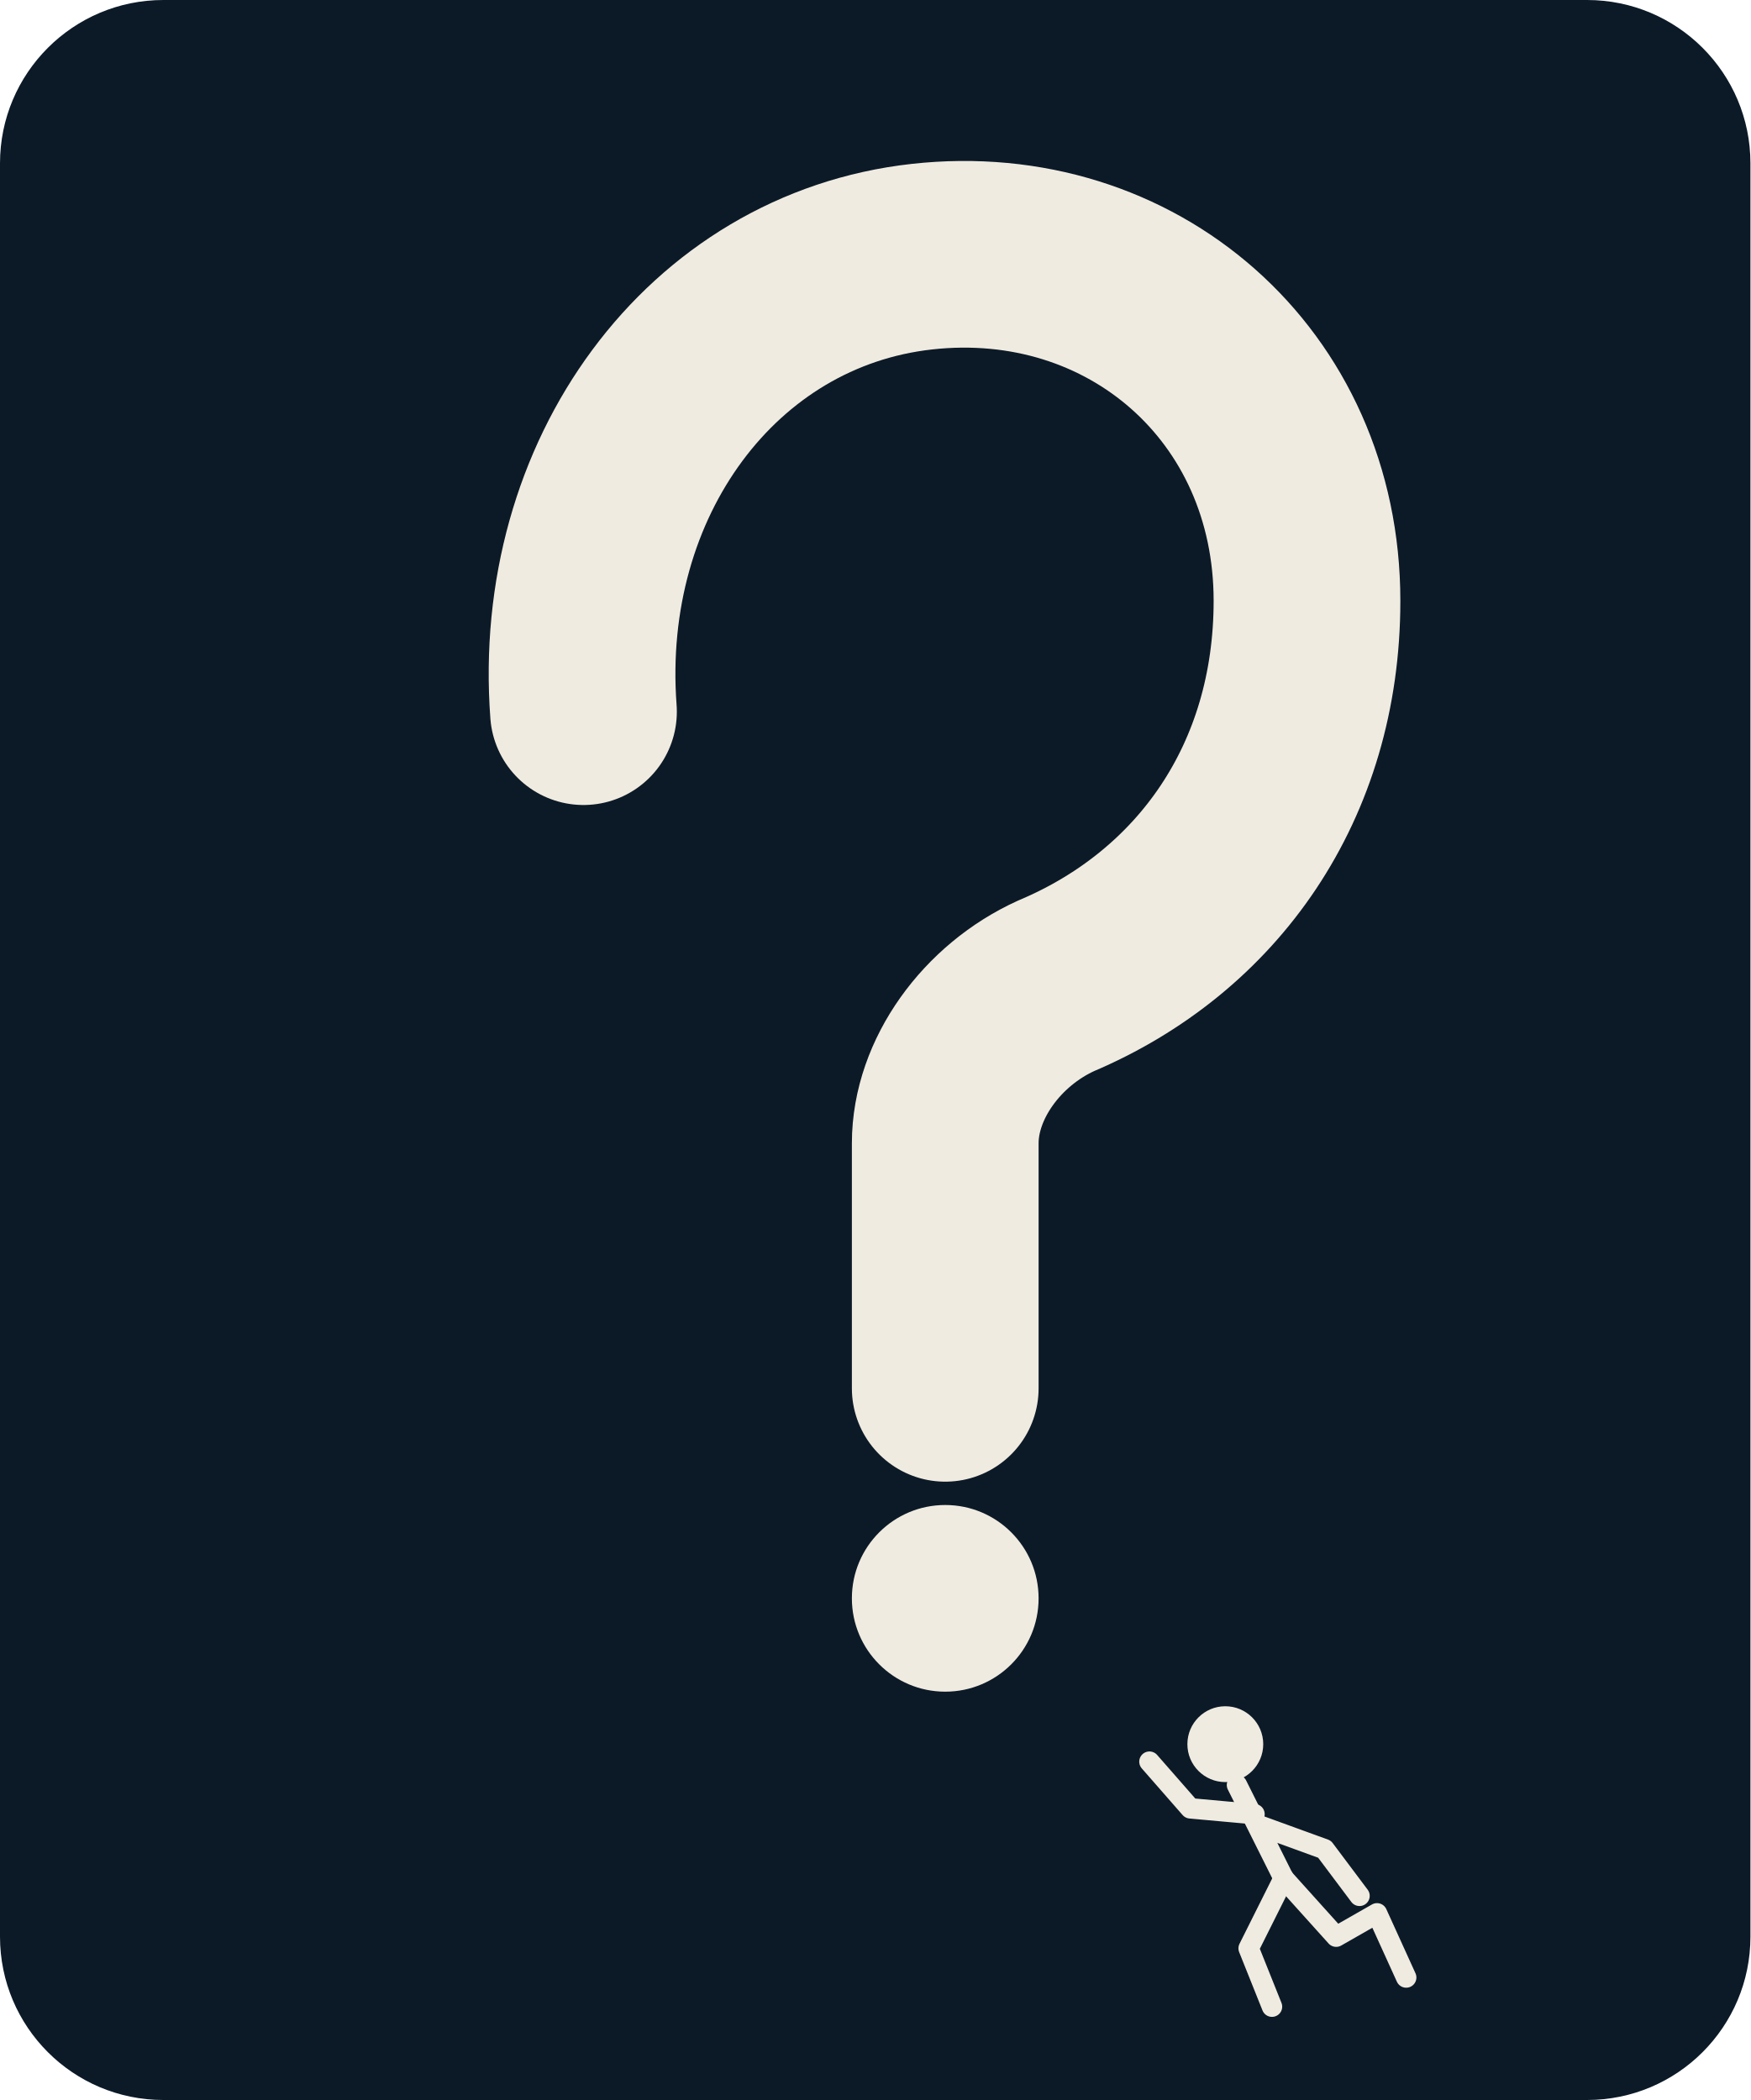
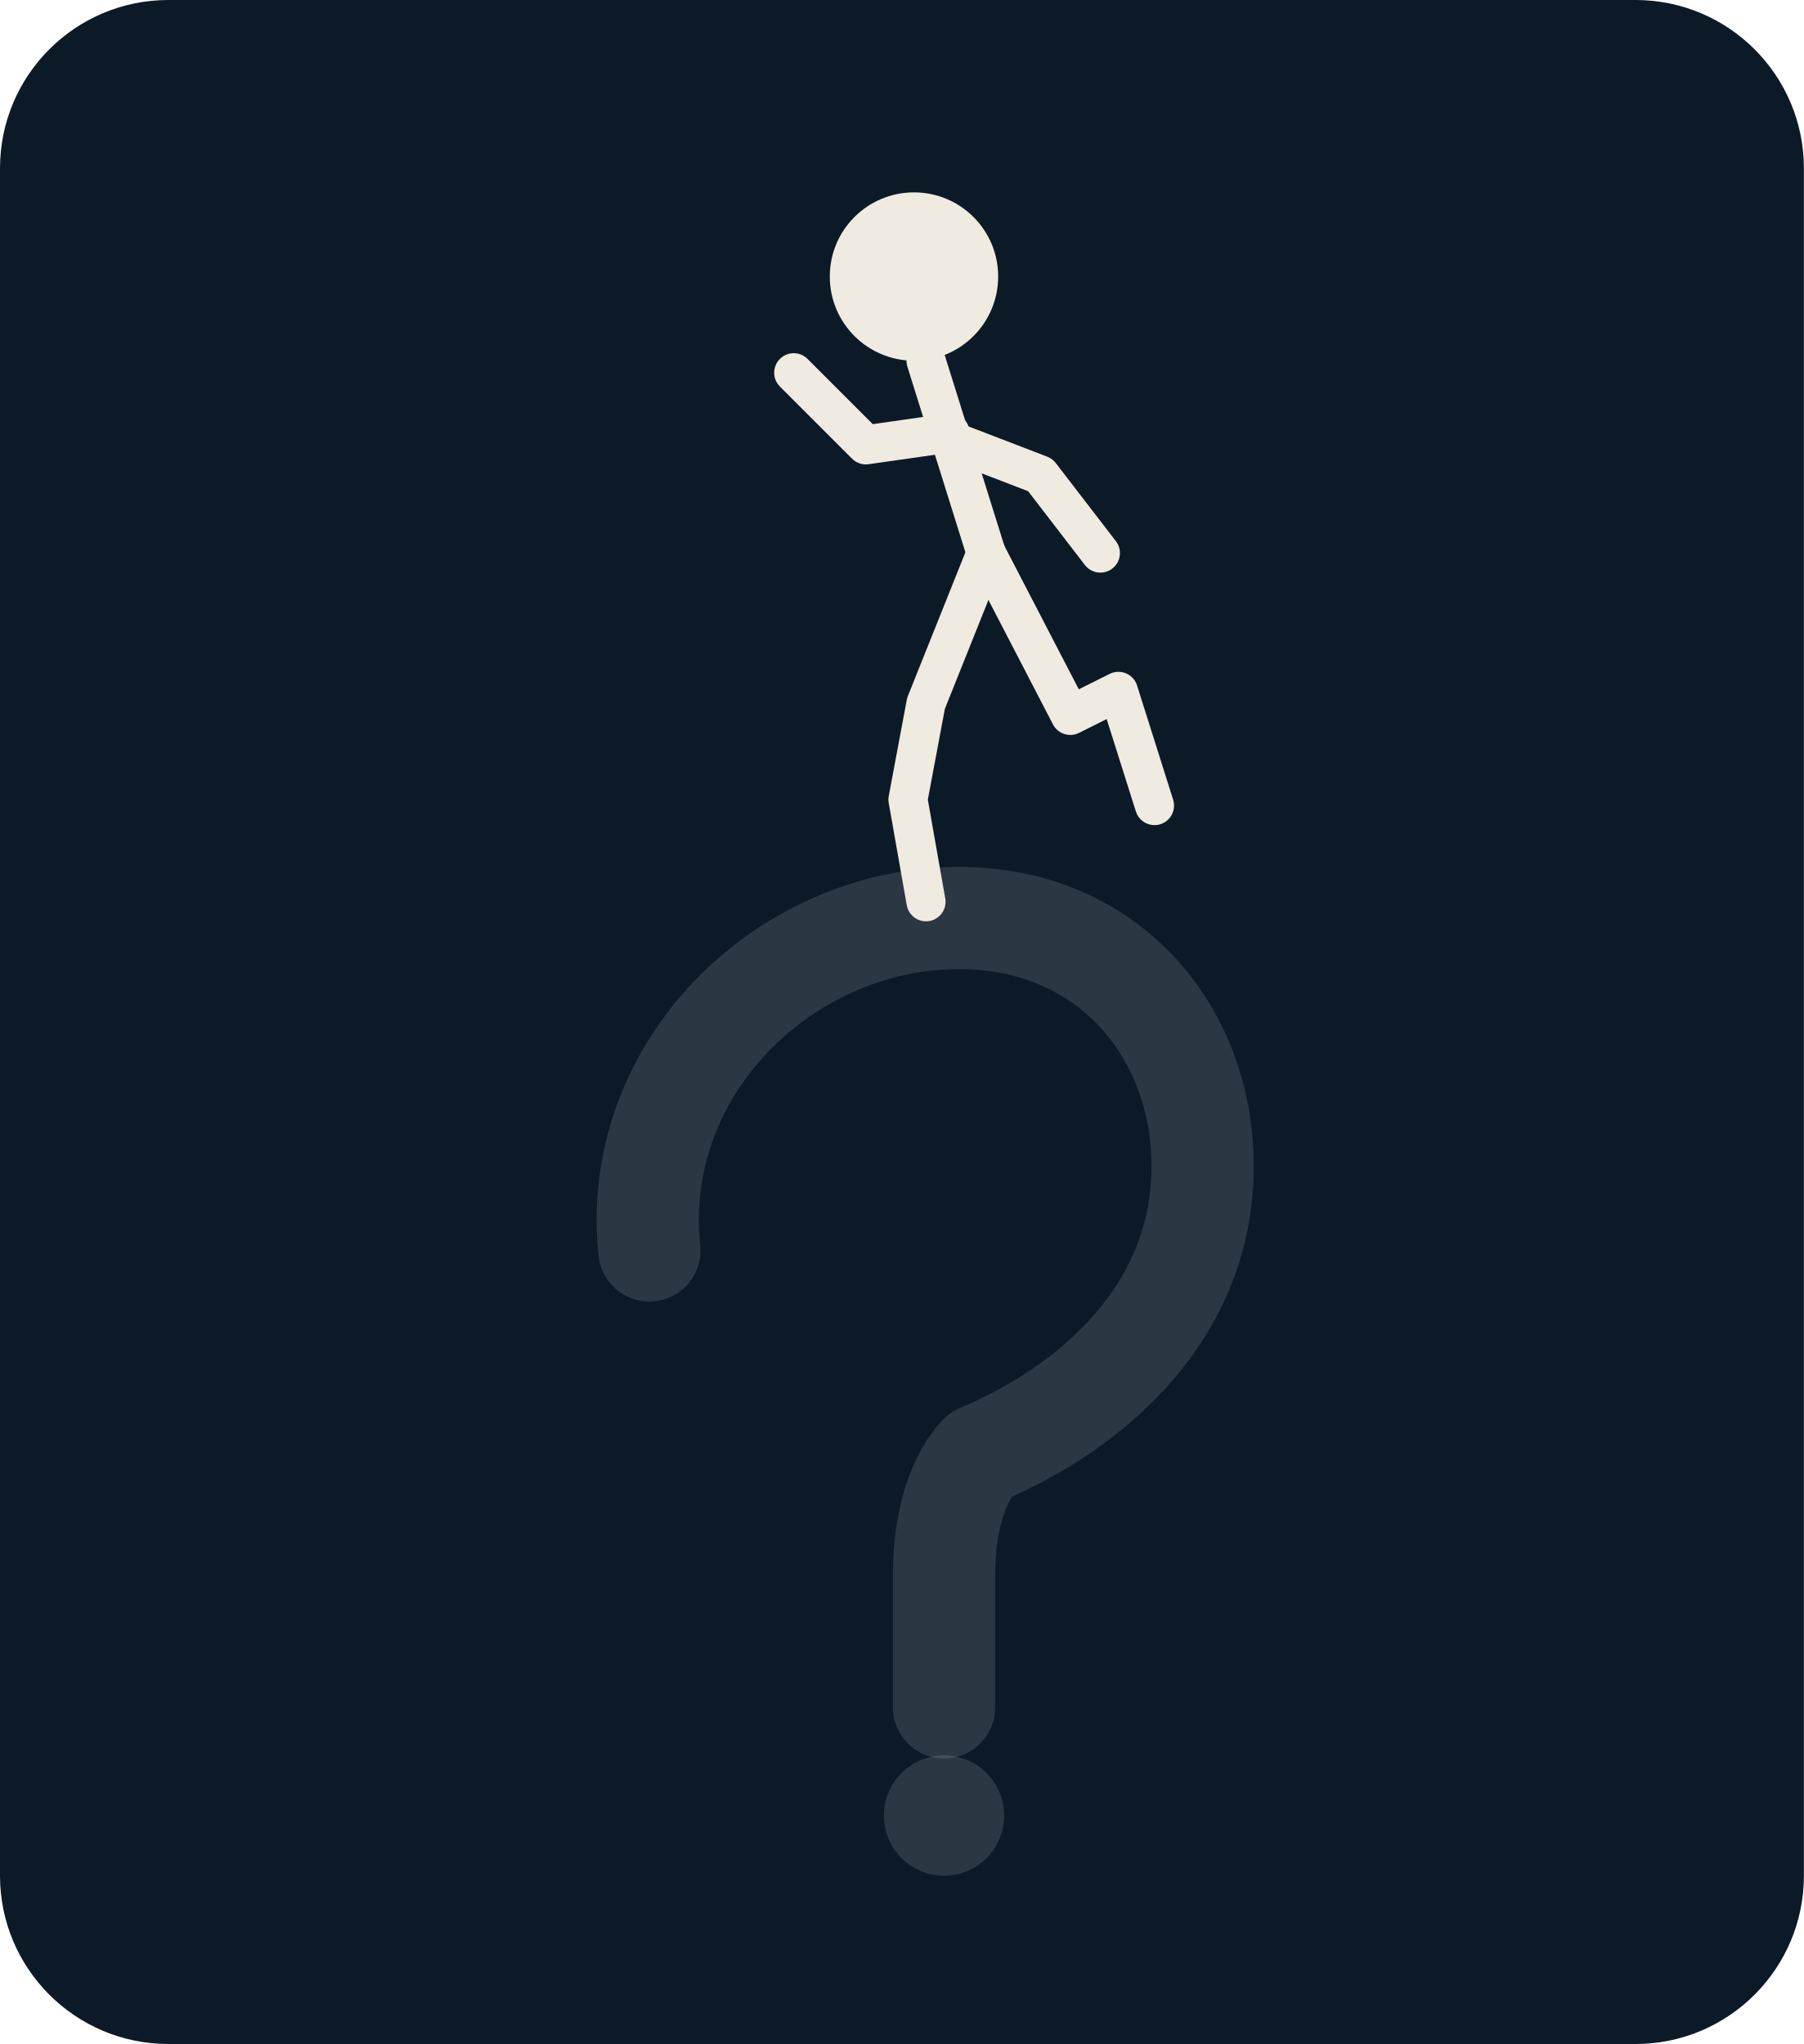
- <svg xmlns="http://www.w3.org/2000/svg" viewBox="0 0 300 360">
-   <rect width="300" height="360" fill="#0c1a28" rx="28" />
-   <path d="M 100,122            C 97,82 122,48 158,44            C 194,40 224,66 224,103            C 224,134 207,158 181,169            C 170,174 162,185 162,196            L 162,238" fill="none" stroke="#f0ebe0" stroke-width="32" stroke-linecap="round" stroke-linejoin="round" />
-   <circle cx="162" cy="274" r="16" fill="#f0ebe0" />
-   <g fill="none" stroke="#f0ebe0" stroke-width="3.5" stroke-linecap="round" stroke-linejoin="round">
-     <circle cx="210" cy="299" r="6.5" fill="#f0ebe0" stroke="none" />
-     <line x1="212" y1="306" x2="220" y2="322" />
-     <polyline points="215,311 204,310 197,302" />
-     <polyline points="216,313 227,317 233,325" />
-     <polyline points="220,322 229,332 236,328 241,339" />
-     <polyline points="220,322 214,334 218,344" />
+ <svg xmlns="http://www.w3.org/2000/svg" viewBox="0 0 300 340">
+   <rect width="300" height="340" fill="#0c1a28" rx="28" />
+   <path d="M 108,208            C 105,180 127,156 154,153            C 182,150 200,170 200,194            C 200,218 182,234 163,242            C 161,244 157,250 157,262            L 157,284" fill="none" stroke="#f0ebe0" stroke-opacity="0.14" stroke-width="17" stroke-linecap="round" stroke-linejoin="round" />
+   <circle cx="157" cy="302" r="10" fill="#f0ebe0" fill-opacity="0.14" />
+   <g fill="none" stroke="#f0ebe0" stroke-width="6.5" stroke-linecap="round" stroke-linejoin="round">
+     <circle cx="152" cy="46" r="14" fill="#f0ebe0" stroke="none" />
+     <line x1="154" y1="60" x2="164" y2="92" />
+     <polyline points="158,72 144,74 132,62" />
+     <polyline points="160,74 173,79 183,92" />
+     <polyline points="164,92 178,119 186,115 192,134" />
+     <polyline points="164,92 154,117 151,133 154,150" />
  </g>
</svg>
